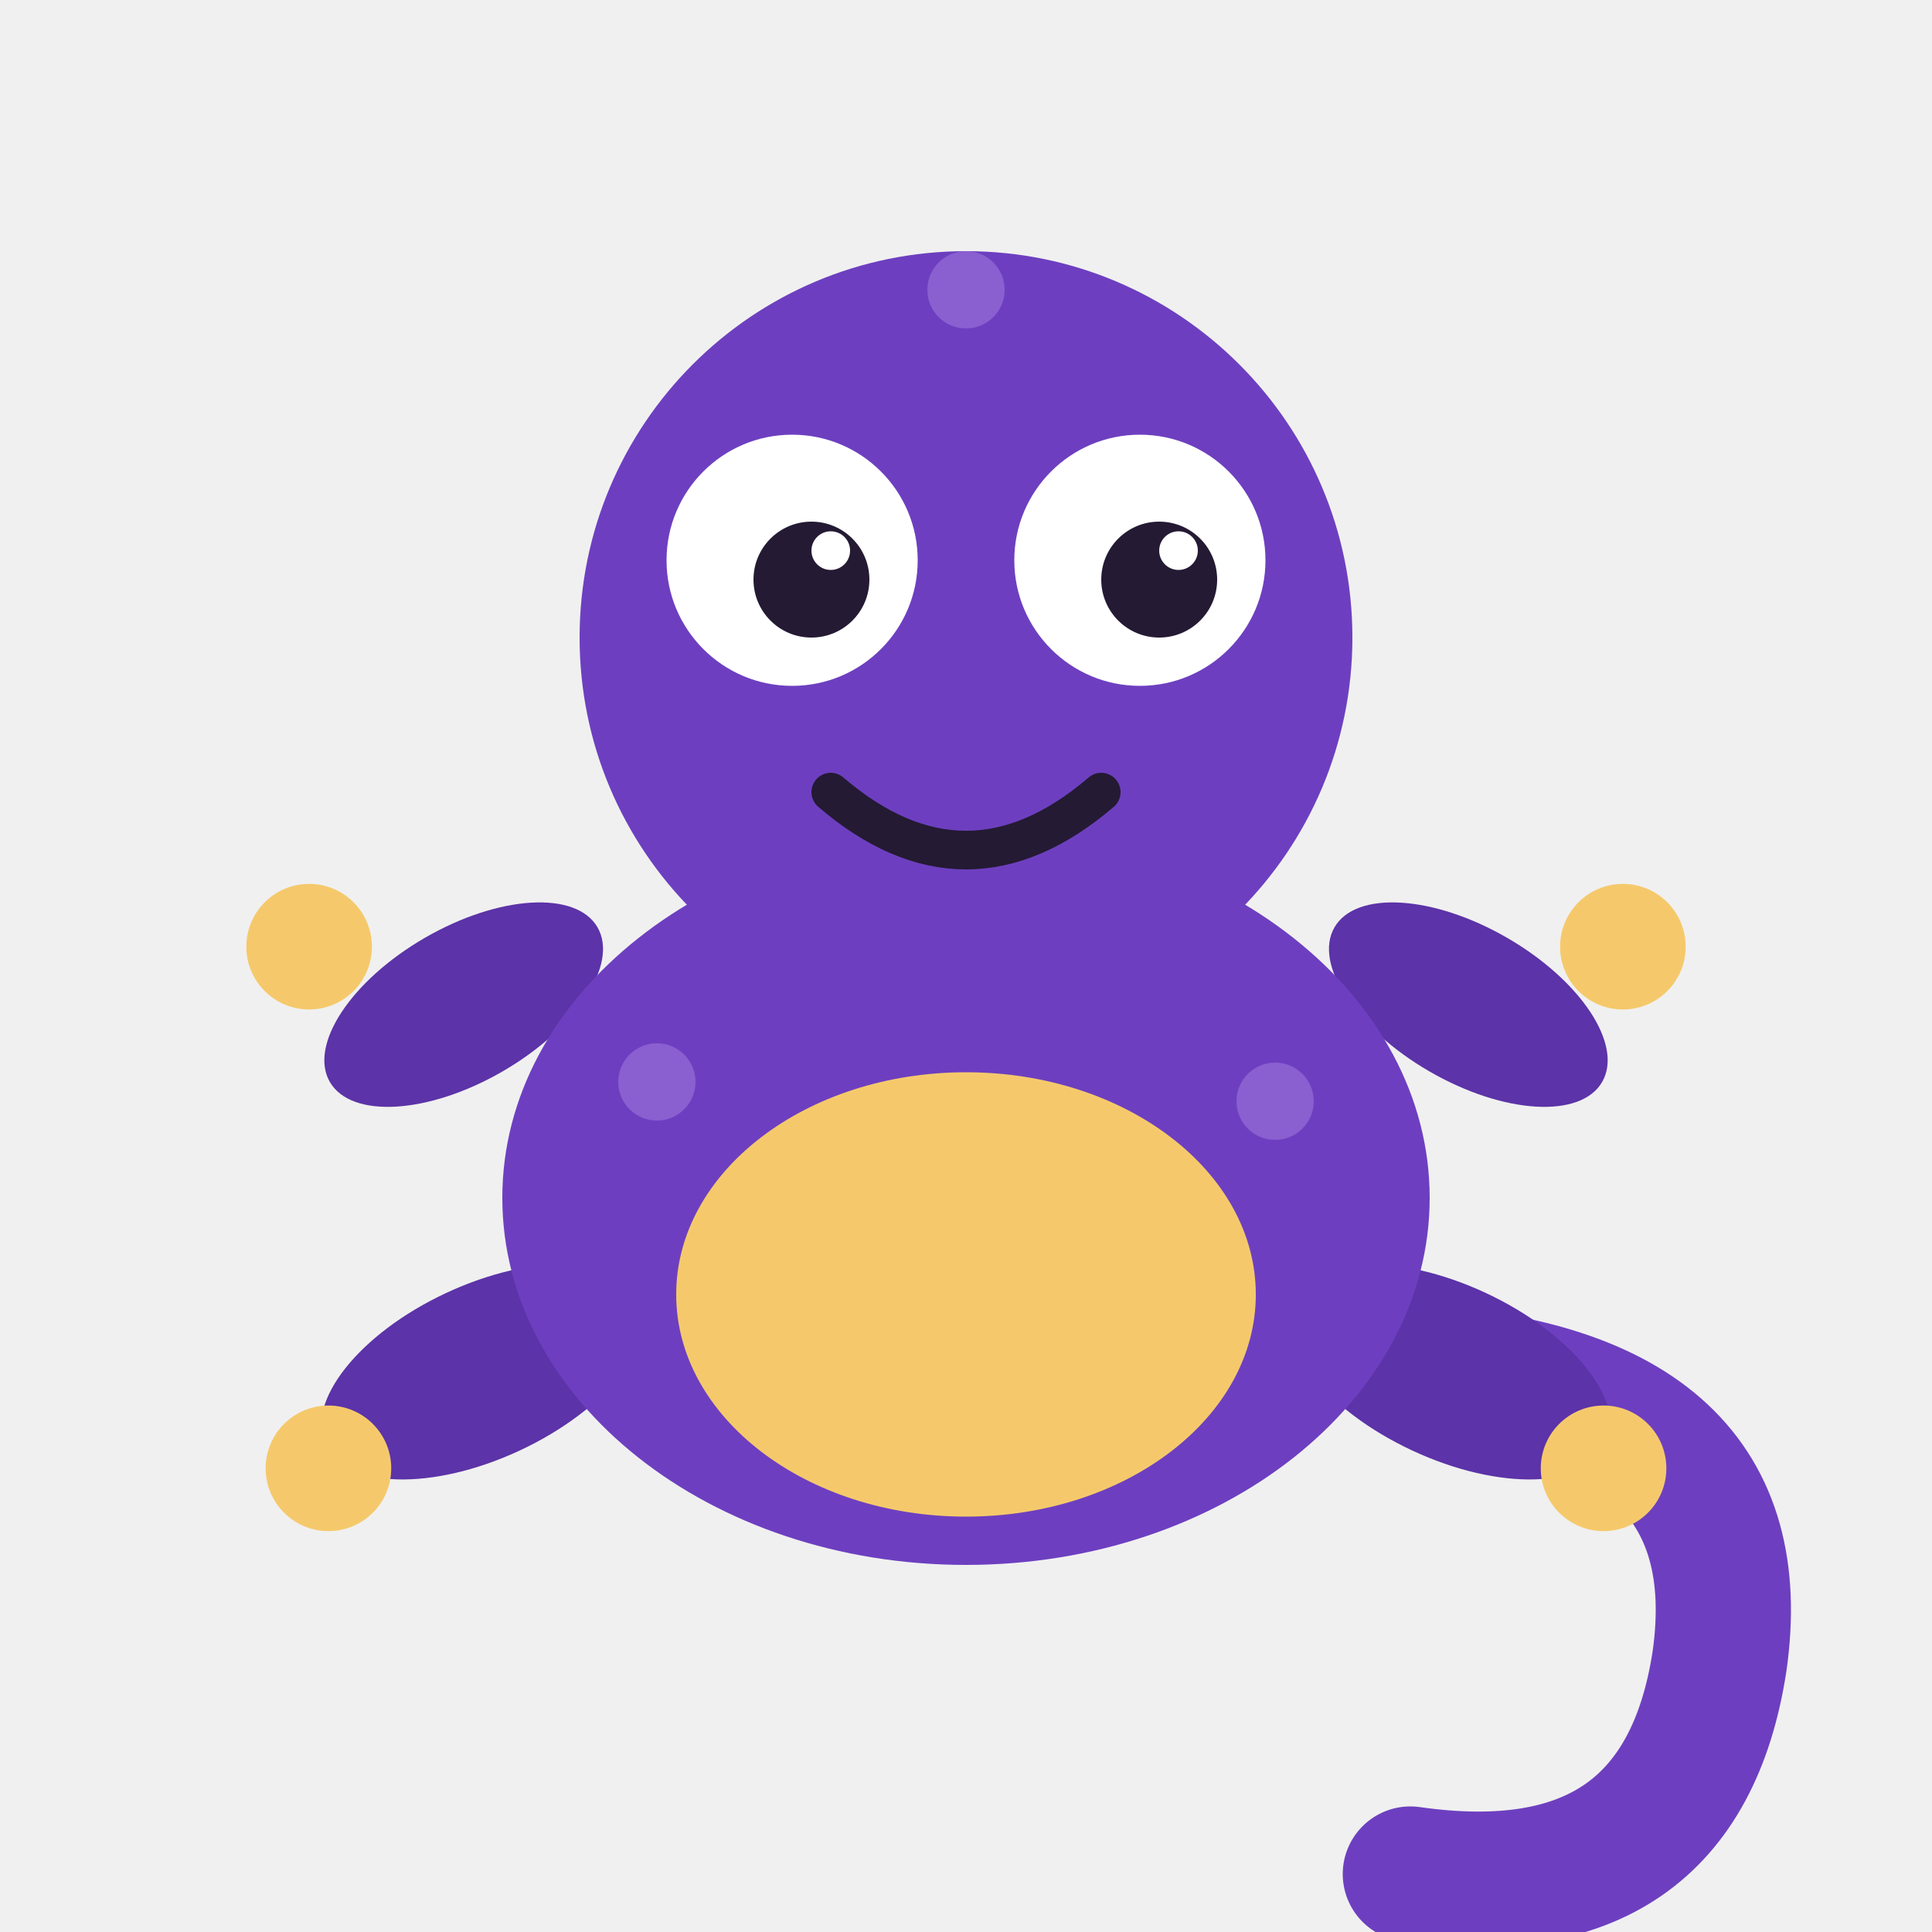
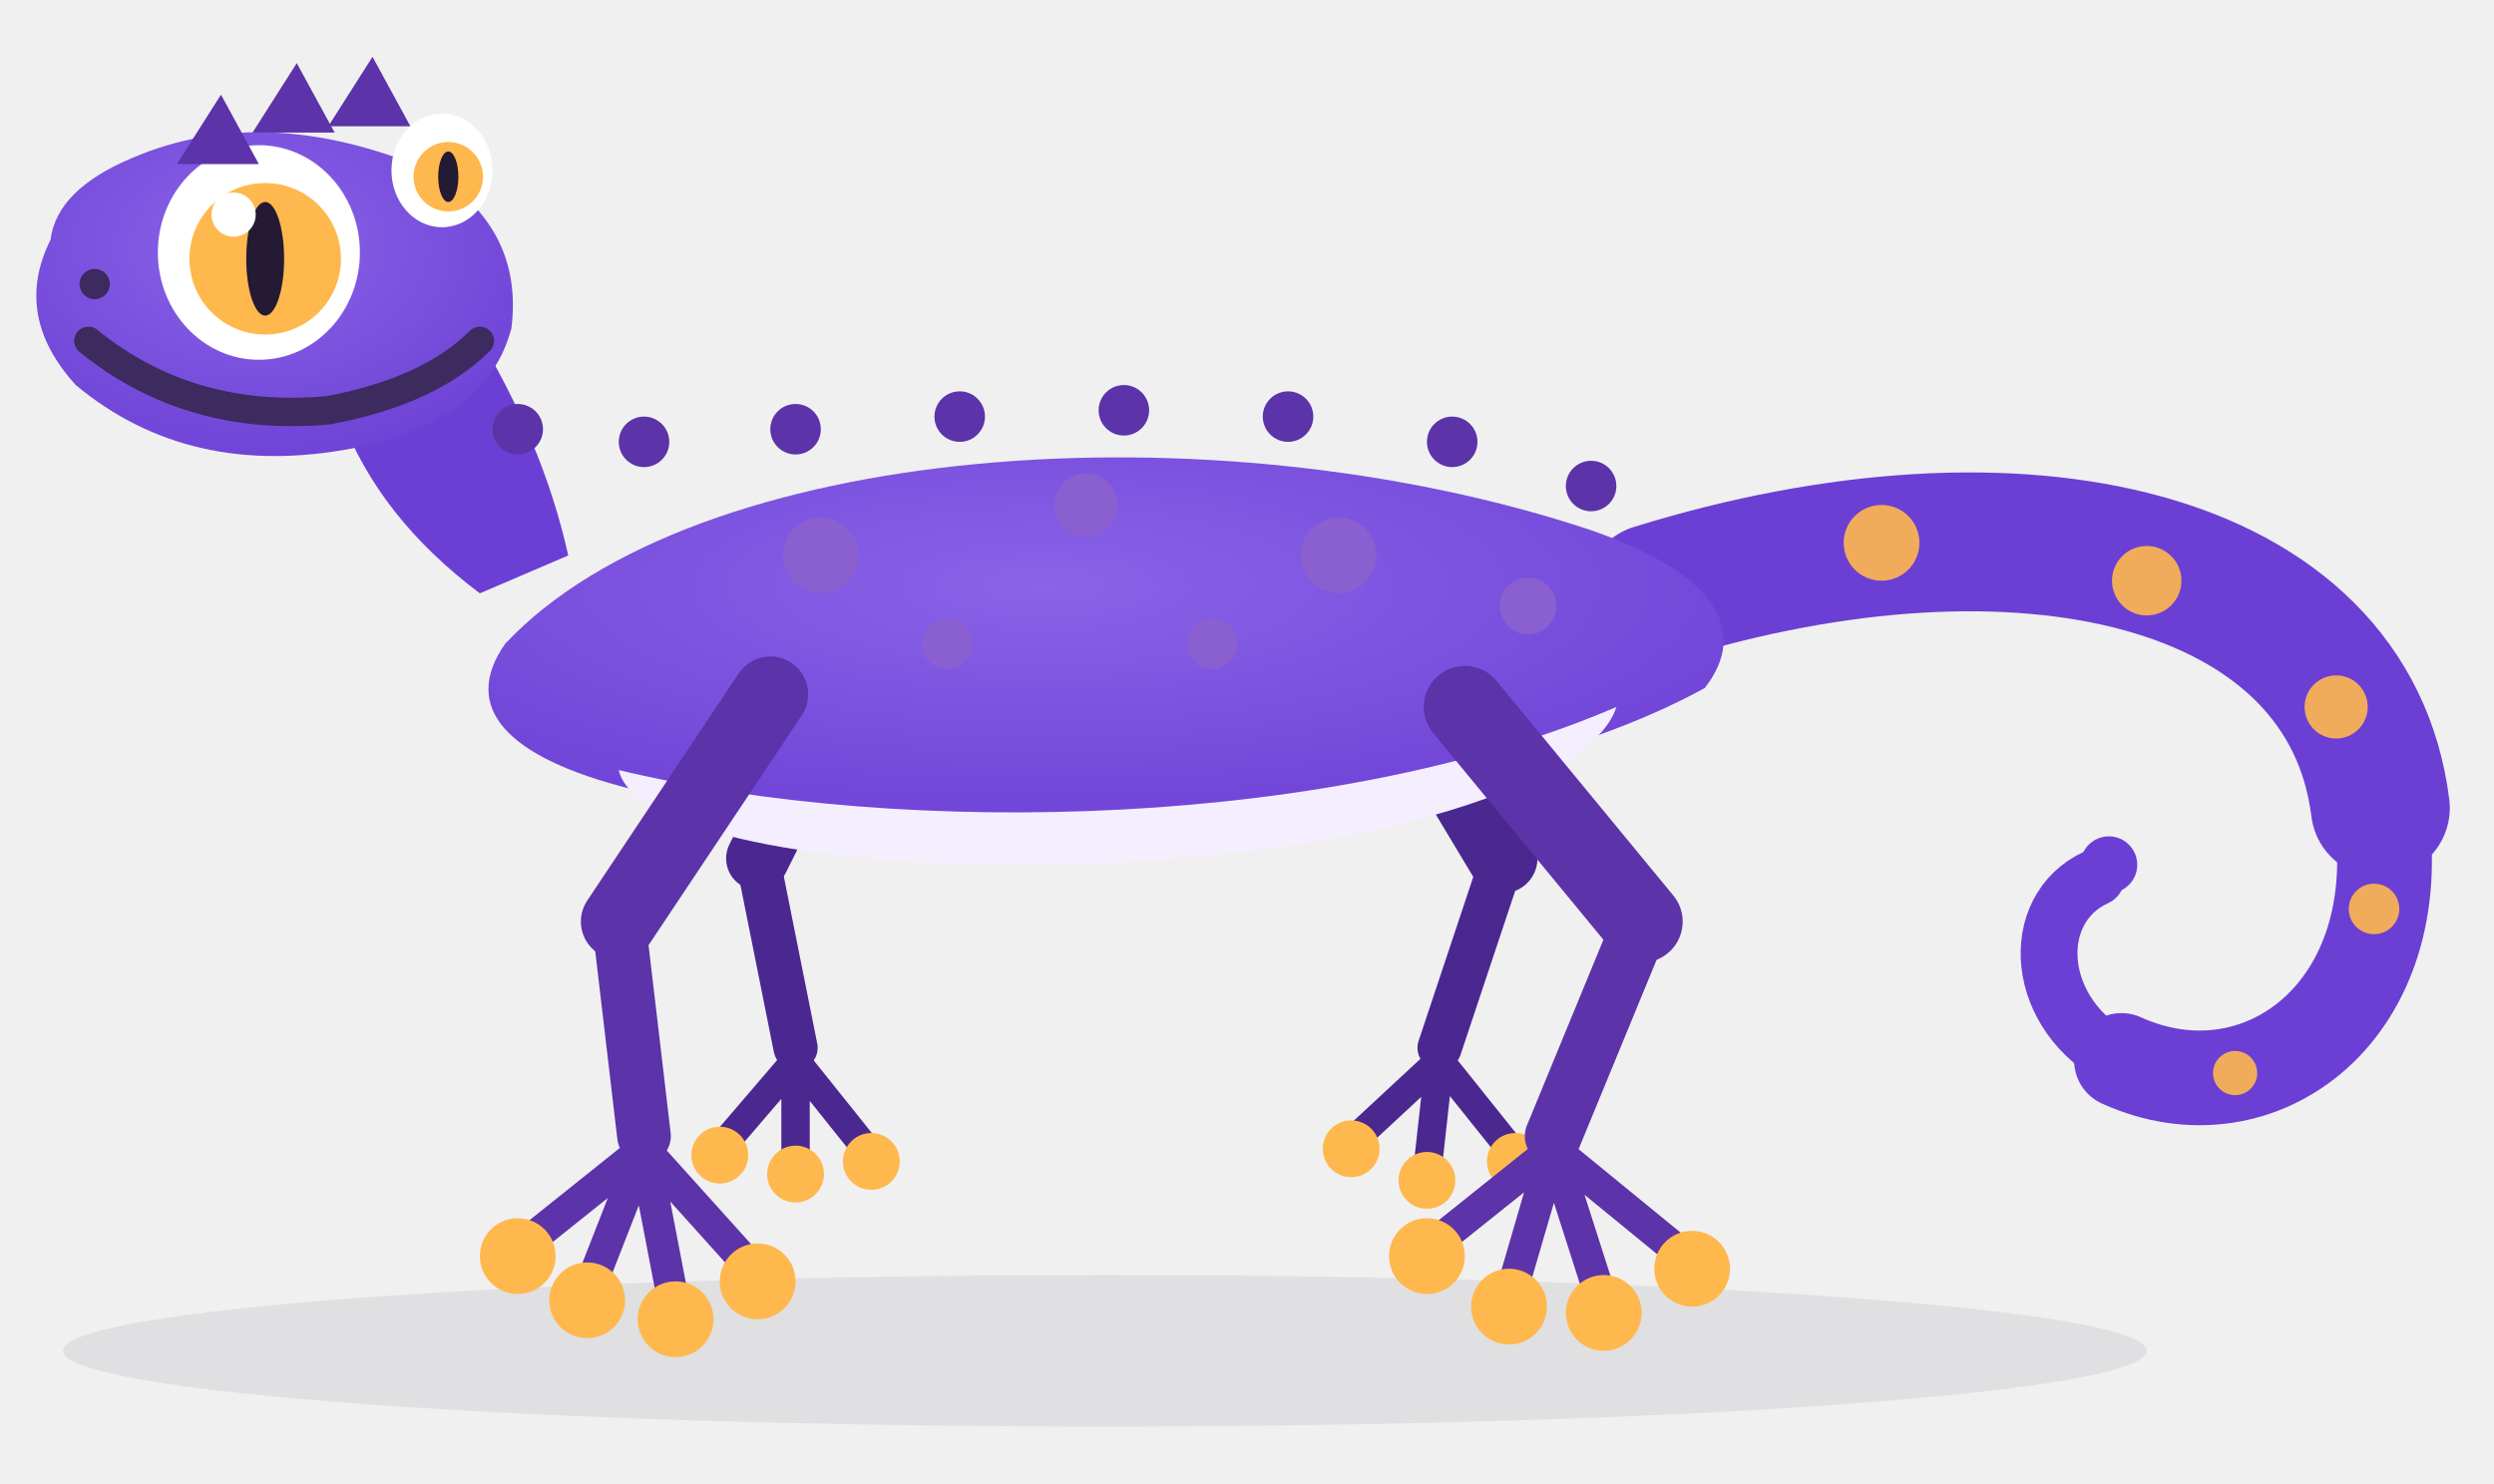
- <svg xmlns="http://www.w3.org/2000/svg" viewBox="0 0 200 200">
-   <path d="M146 142 q36 2 32 30 q-4 26 -32 22" fill="none" stroke="#6d3fc0" stroke-width="14" stroke-linecap="round" />
-   <ellipse cx="50" cy="142" rx="18" ry="9" fill="#5c33a8" transform="rotate(-25 50 142)" />
-   <ellipse cx="150" cy="142" rx="18" ry="9" fill="#5c33a8" transform="rotate(25 150 142)" />
-   <ellipse cx="48" cy="104" rx="16" ry="8" fill="#5c33a8" transform="rotate(-30 48 104)" />
-   <ellipse cx="152" cy="104" rx="16" ry="8" fill="#5c33a8" transform="rotate(30 152 104)" />
-   <circle cx="32" cy="98" r="6.5" fill="#f5c96b" />
-   <circle cx="168" cy="98" r="6.5" fill="#f5c96b" />
-   <circle cx="34" cy="152" r="6.5" fill="#f5c96b" />
-   <circle cx="166" cy="152" r="6.5" fill="#f5c96b" />
-   <ellipse cx="100" cy="124" rx="48" ry="38" fill="#6d3fc0" />
-   <ellipse cx="100" cy="134" rx="30" ry="23" fill="#f5c96b" />
-   <circle cx="100" cy="66" r="40" fill="#6d3fc0" />
-   <circle cx="82" cy="58" r="13" fill="#ffffff" />
-   <circle cx="118" cy="58" r="13" fill="#ffffff" />
-   <circle cx="84" cy="60" r="6" fill="#241a33" />
-   <circle cx="120" cy="60" r="6" fill="#241a33" />
-   <circle cx="86" cy="57" r="2" fill="#ffffff" />
-   <circle cx="122" cy="57" r="2" fill="#ffffff" />
-   <path d="M86 82 q14 12 28 0" fill="none" stroke="#241a33" stroke-width="4" stroke-linecap="round" />
-   <circle cx="68" cy="112" r="4" fill="#8a5fd0" />
-   <circle cx="132" cy="114" r="4" fill="#8a5fd0" />
-   <circle cx="100" cy="30" r="4" fill="#8a5fd0" />
+ <svg xmlns="http://www.w3.org/2000/svg" viewBox="70 170 395 235">
+   <defs>
+     <radialGradient id="bodyG" cx="45%" cy="35%" r="75%">
+       <stop offset="0%" stop-color="#8a63e8" />
+       <stop offset="100%" stop-color="#6b3fd4" />
+     </radialGradient>
+   </defs>
+   <ellipse cx="245" cy="384" rx="165" ry="12" fill="#241a33" opacity="0.08" />
+   <path d="M332 264 C 390 246, 442 258, 447 298" fill="none" stroke="#6b3fd4" stroke-width="22" stroke-linecap="round" />
+   <path d="M447 298 C 452 330, 428 348, 406 338" fill="none" stroke="#6b3fd4" stroke-width="15" stroke-linecap="round" />
+   <path d="M406 338 C 392 331, 391 314, 402 309" fill="none" stroke="#6b3fd4" stroke-width="9" stroke-linecap="round" />
+   <circle cx="404" cy="307" r="4.5" fill="#6b3fd4" />
+   <g fill="#ffb84d" opacity="0.9">
+     <circle cx="368" cy="256" r="6" />
+     <circle cx="410" cy="262" r="5.5" />
+     <circle cx="440" cy="282" r="5" />
+     <circle cx="446" cy="314" r="4" />
+     <circle cx="424" cy="340" r="3.5" />
+   </g>
+   <g stroke="#4a2890" fill="none" stroke-linecap="round">
+     <path d="M206 274 L190 306" stroke-width="10" />
+     <path d="M190 306 L196 336" stroke-width="7" />
+     <path d="M196 338 L184 352 M196 338 L196 355 M196 338 L208 353" stroke-width="4.5" />
+     <path d="M290 276 L308 306" stroke-width="11" />
+     <path d="M308 306 L298 336" stroke-width="7" />
+     <path d="M298 338 L284 351 M298 338 L296 356 M298 338 L310 353" stroke-width="4.5" />
+   </g>
+   <g fill="#ffb84d">
+     <circle cx="184" cy="353" r="4.5" />
+     <circle cx="196" cy="356" r="4.5" />
+     <circle cx="208" cy="354" r="4.5" />
+     <circle cx="284" cy="352" r="4.5" />
+     <circle cx="296" cy="357" r="4.5" />
+     <circle cx="310" cy="354" r="4.5" />
+   </g>
+   <path d="M150 272            C 180 240, 262 234, 322 254            C 342 261, 347 270, 340 279            C 300 301, 218 306, 170 295            C 150 290, 143 282, 150 272 Z" fill="url(#bodyG)" />
+   <path d="M168 292 C 214 303, 282 301, 326 282            C 322 295, 282 307, 232 307            C 196 307, 170 301, 168 292 Z" fill="#f4eeff" />
+   <path d="M146 264 Q 130 252 124 236 L 145 222 Q 156 240 160 258 Z" fill="#6b3fd4" />
+   <g stroke="#5c33a8" fill="none" stroke-linecap="round">
+     <path d="M192 280 L168 316" stroke-width="12" />
+     <path d="M168 316 L172 350" stroke-width="8.5" />
+     <path d="M172 352 L152 368 M172 352 L163 375 M172 352 L177 378 M172 352 L190 372" stroke-width="5" />
+     <path d="M302 282 L330 316" stroke-width="13" />
+     <path d="M330 316 L316 350" stroke-width="9" />
+     <path d="M316 352 L296 368 M316 352 L309 376 M316 352 L324 377 M316 352 L338 370" stroke-width="5" />
+   </g>
+   <g fill="#ffb84d">
+     <circle cx="152" cy="369" r="6" />
+     <circle cx="163" cy="376" r="6" />
+     <circle cx="177" cy="379" r="6" />
+     <circle cx="190" cy="373" r="6" />
+     <circle cx="296" cy="369" r="6" />
+     <circle cx="309" cy="377" r="6" />
+     <circle cx="324" cy="378" r="6" />
+     <circle cx="338" cy="371" r="6" />
+   </g>
+   <path d="M78 208            Q 72 220 82 231            Q 100 246 126 241            Q 147 237 151 222            Q 153 206 138 197            Q 112 186 91 195            Q 79 200 78 208 Z" fill="url(#bodyG)" />
+   <ellipse cx="140" cy="197" rx="8" ry="9" fill="#ffffff" />
+   <circle cx="141" cy="198" r="5.5" fill="#ffb84d" />
+   <ellipse cx="141" cy="198" rx="1.6" ry="4" fill="#241a33" />
+   <ellipse cx="111" cy="210" rx="16" ry="17" fill="#ffffff" />
+   <circle cx="112" cy="211" r="12" fill="#ffb84d" />
+   <ellipse cx="112" cy="211" rx="3" ry="9" fill="#241a33" />
+   <circle cx="107" cy="204" r="3.5" fill="#ffffff" />
+   <path d="M84 224 Q 100 237 122 235 Q 138 232 146 224" fill="none" stroke="#3d2a5e" stroke-width="4.5" stroke-linecap="round" />
+   <circle cx="85" cy="215" r="2.4" fill="#3d2a5e" />
+   <g fill="#5c33a8">
+     <path d="M98 196 l7 -11 l6 11 z" />
+     <path d="M110 191 l7 -11 l6 11 z" />
+     <path d="M122 190 l7 -11 l6 11 z" />
+   </g>
+   <g fill="#5c33a8">
+     <circle cx="152" cy="238" r="4" />
+     <circle cx="172" cy="240" r="4" />
+     <circle cx="196" cy="238" r="4" />
+     <circle cx="222" cy="236" r="4" />
+     <circle cx="248" cy="235" r="4" />
+     <circle cx="274" cy="236" r="4" />
+     <circle cx="300" cy="240" r="4" />
+     <circle cx="322" cy="247" r="4" />
+   </g>
+   <g fill="#8a5fd0">
+     <circle cx="200" cy="258" r="6" />
+     <circle cx="242" cy="250" r="5" />
+     <circle cx="282" cy="258" r="6" />
+     <circle cx="220" cy="272" r="4" />
+     <circle cx="262" cy="272" r="4" />
+     <circle cx="312" cy="266" r="4.5" />
+   </g>
</svg>
